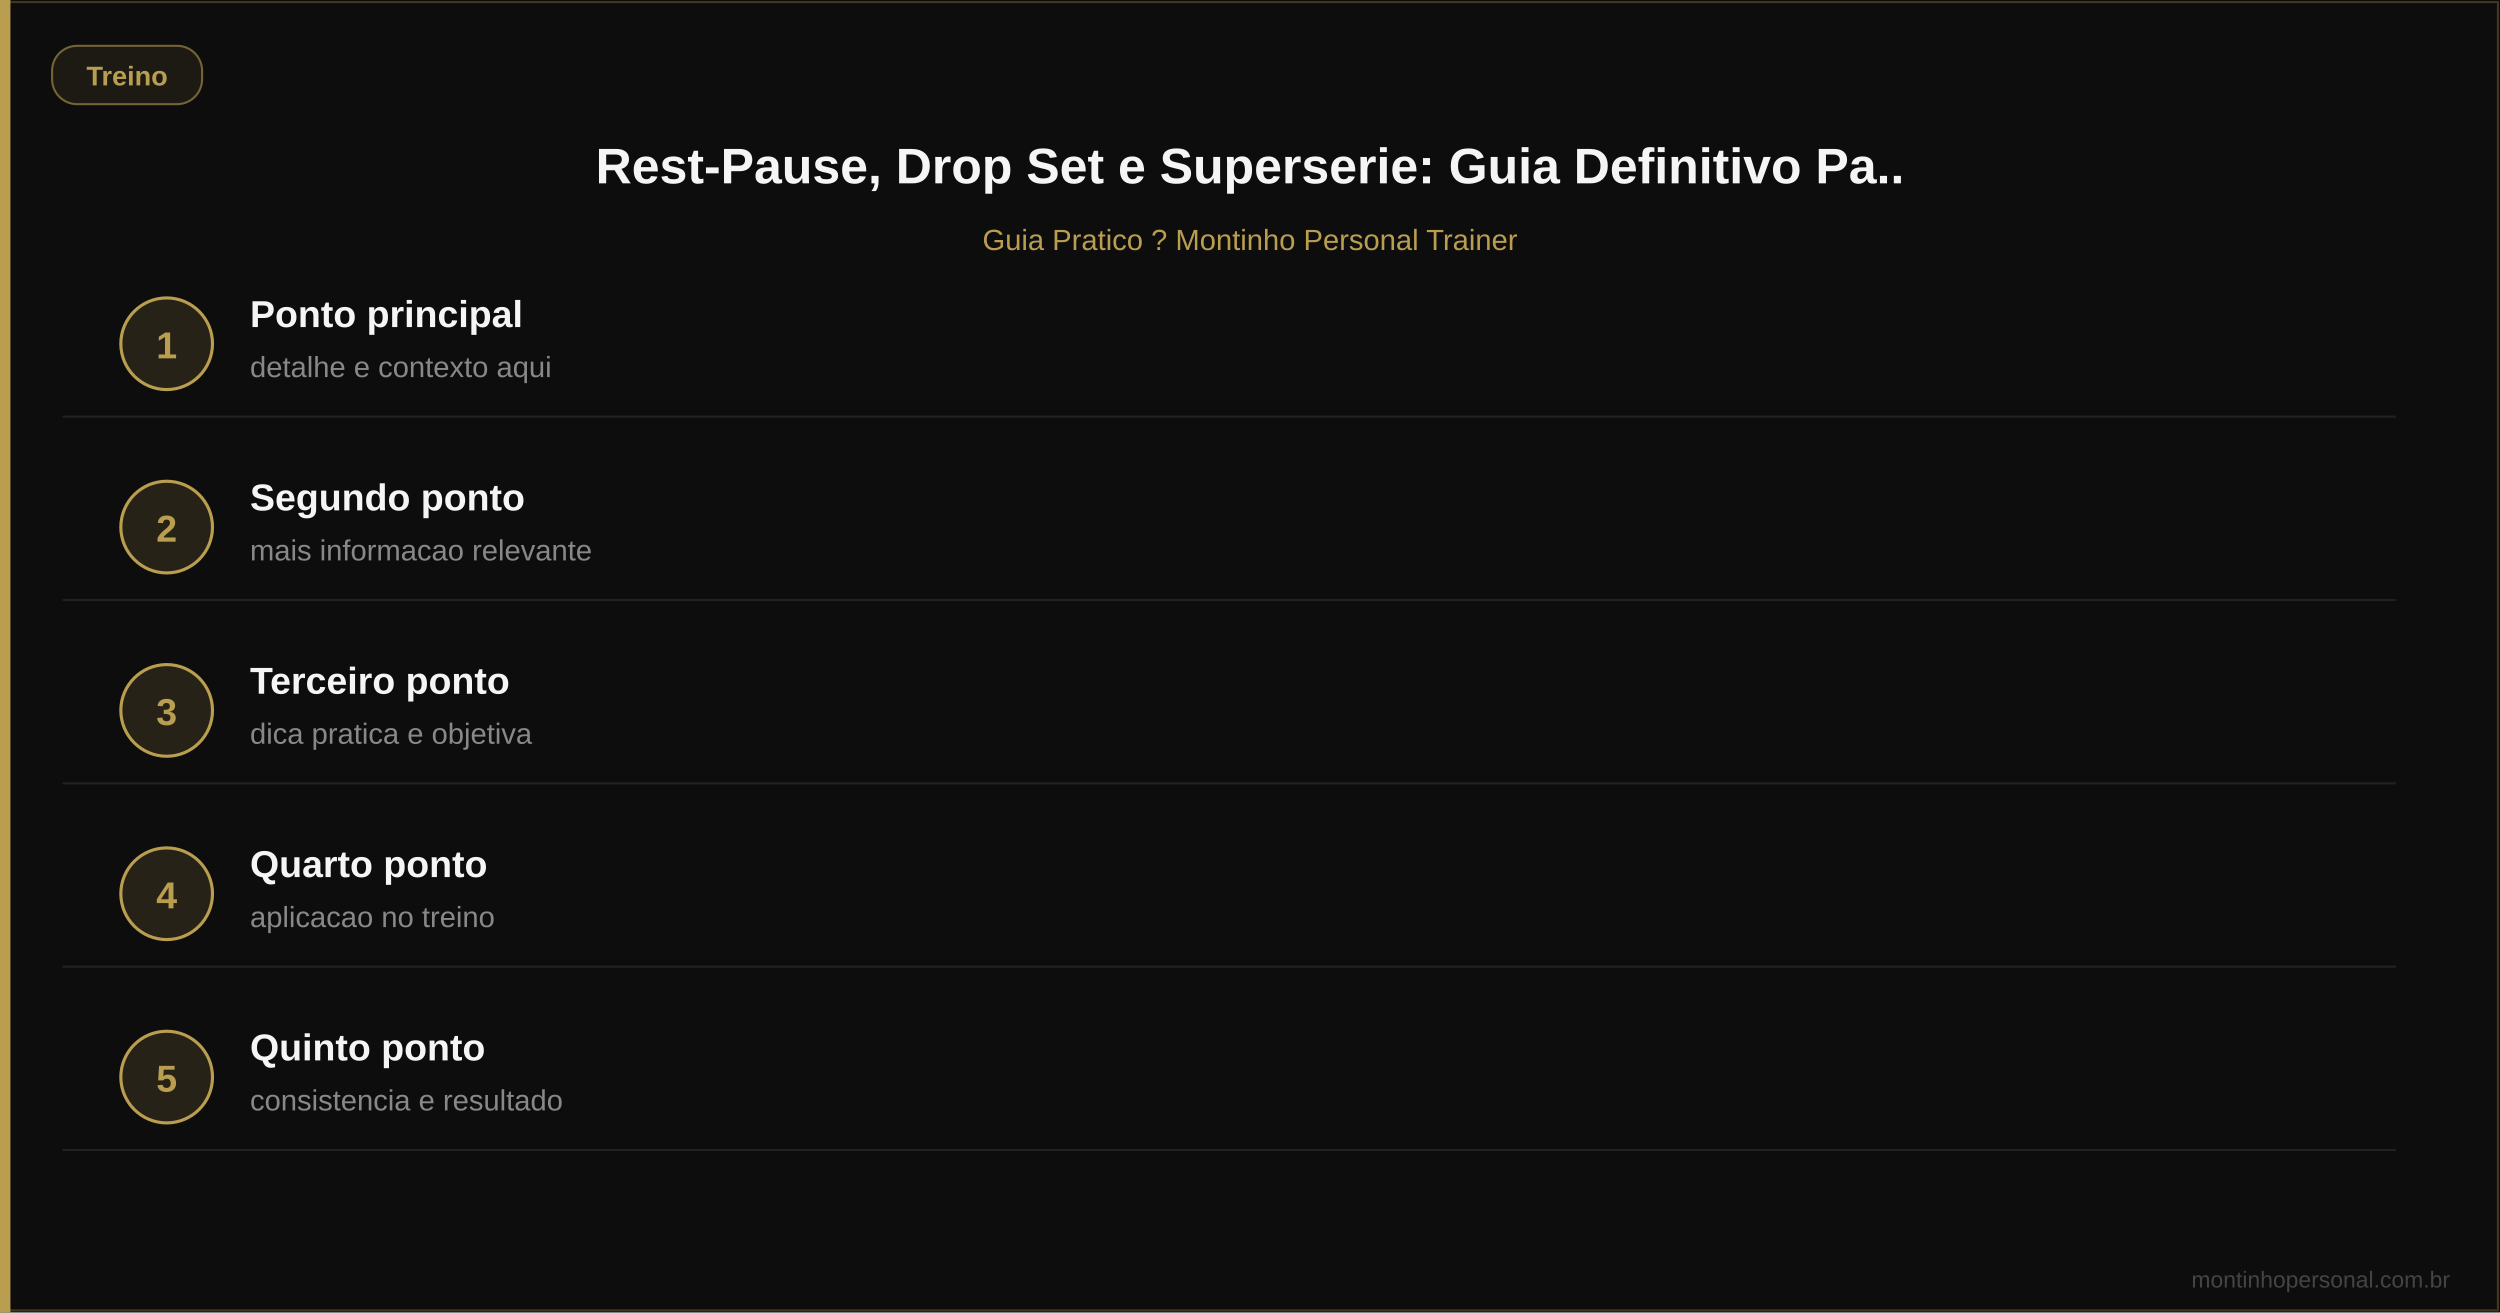
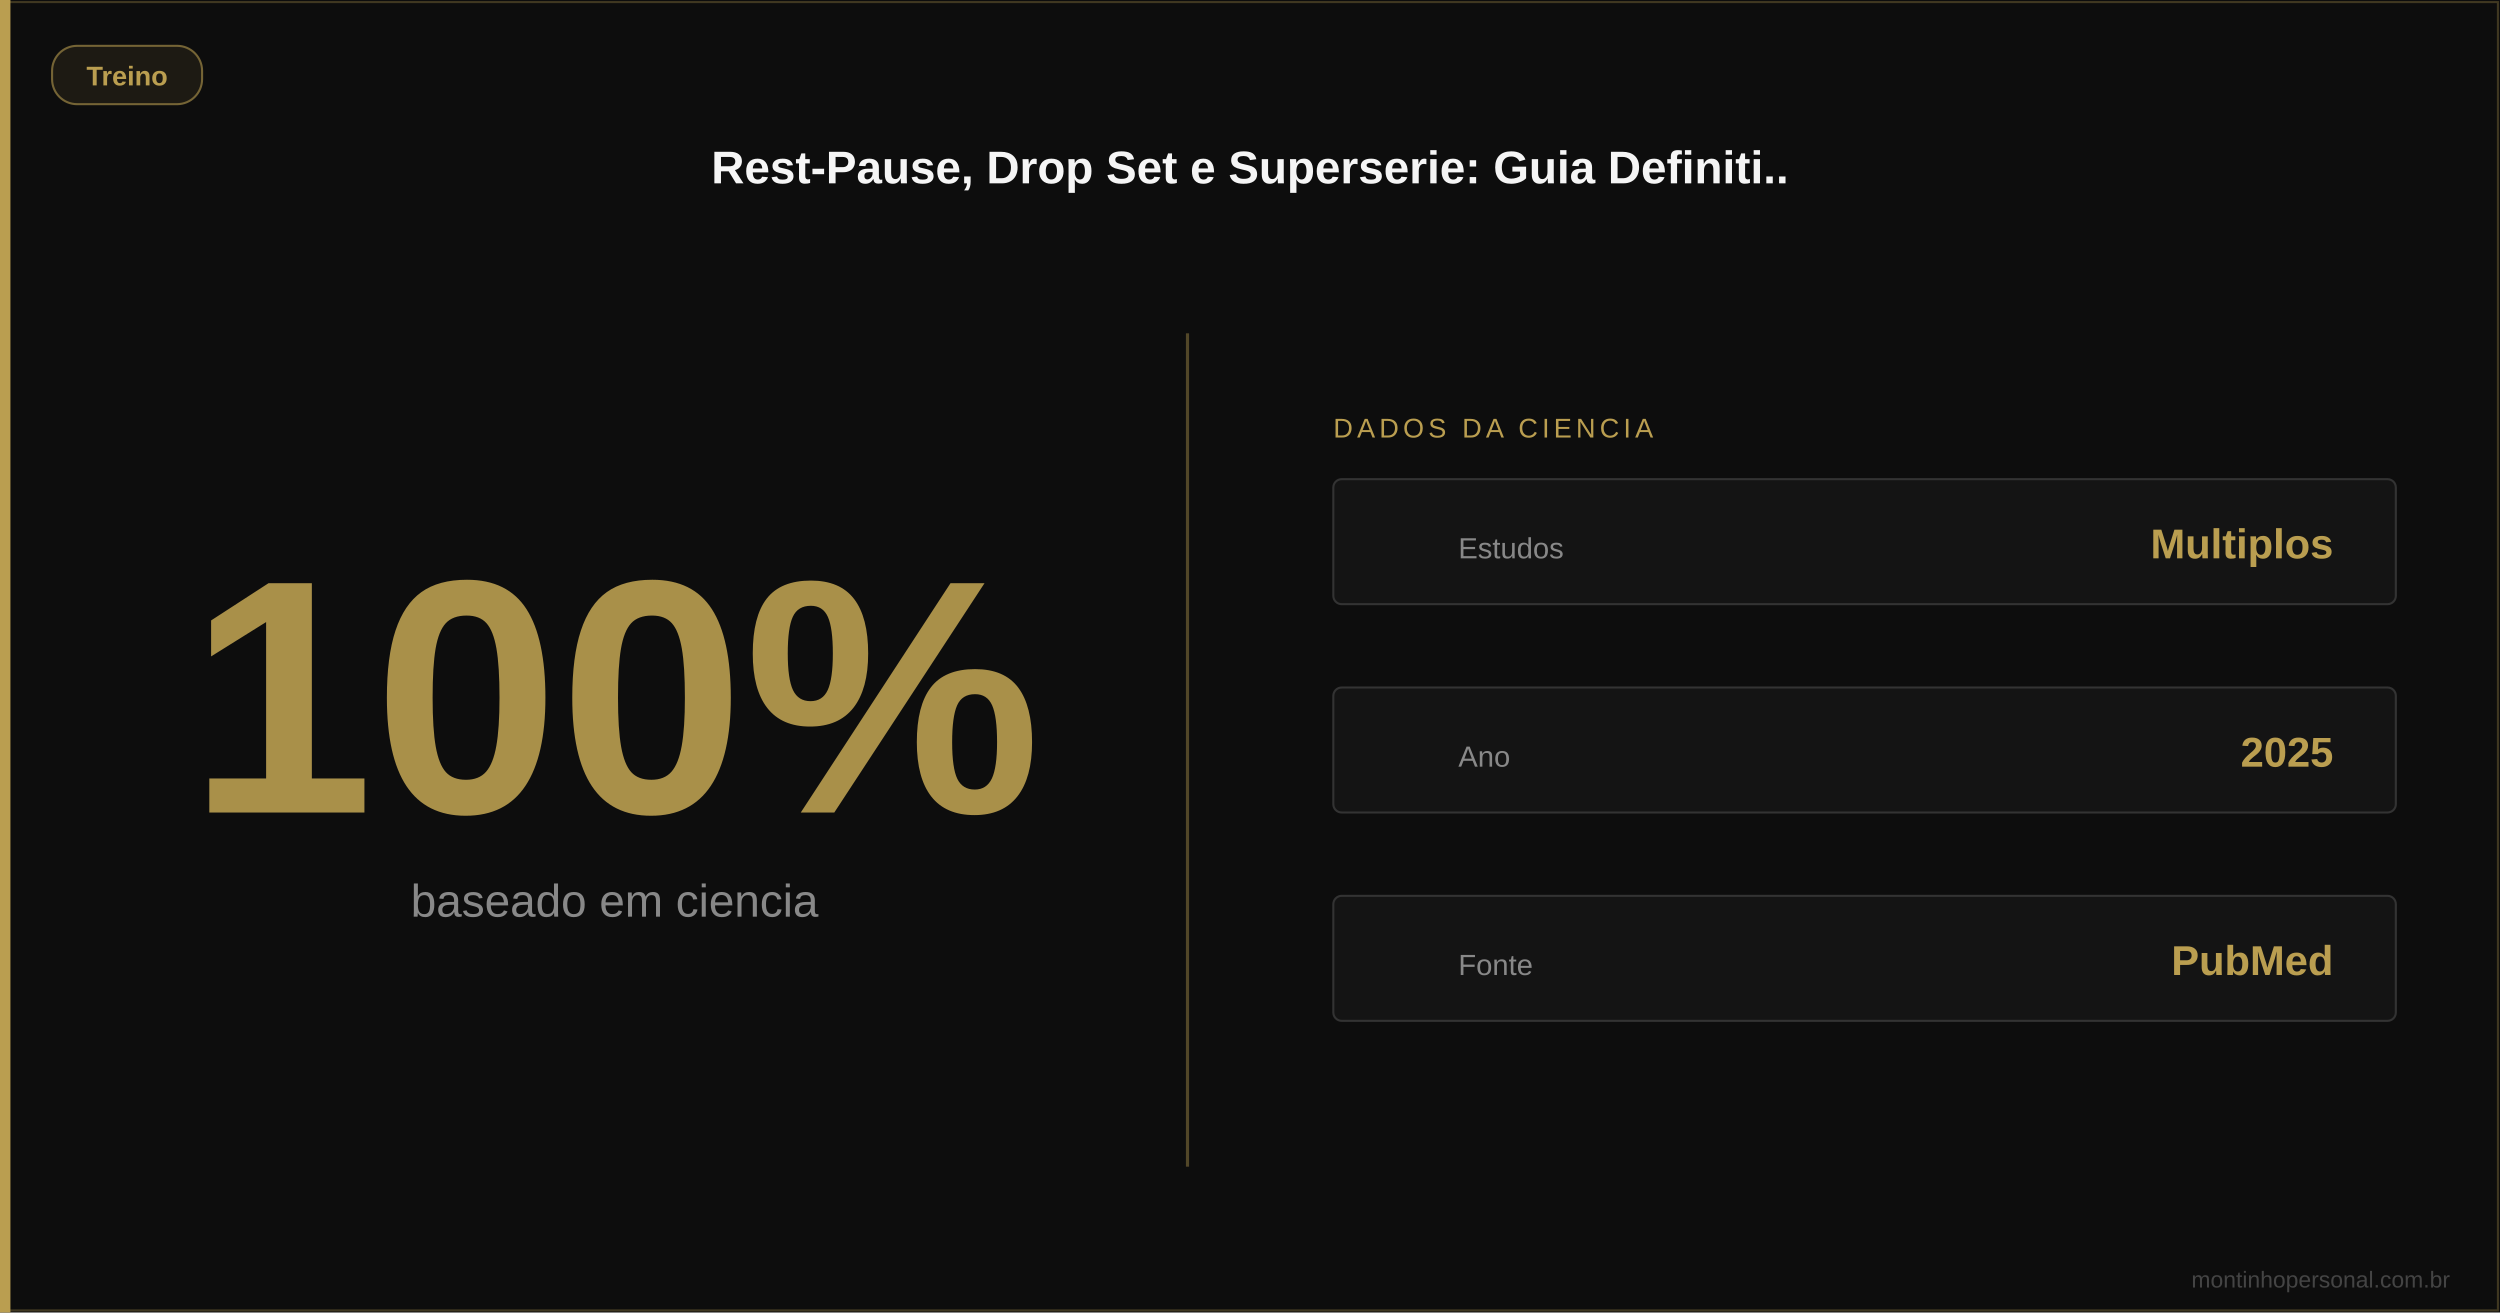
<svg xmlns="http://www.w3.org/2000/svg" viewBox="0 0 1200 630" width="1200" height="630" role="img" aria-label="Rest-Pause, Drop Set e Superserie: Guia Definitivo Para Usar Cada Te..">
  <rect width="1200" height="630" fill="#0d0d0d" />
  <rect x="0" y="0" width="5" height="630" fill="#BA9E50" />
  <rect x="1" y="1" width="1198" height="628" fill="none" stroke="#BA9E50" stroke-width="1" opacity="0.3" />
  <rect x="25" y="22" width="72" height="28" rx="12" fill="#BA9E50" fill-opacity="0.15" stroke="#BA9E50" stroke-width="1" opacity="0.6" />
  <text x="61" y="41" font-family="Arial,sans-serif" font-size="13" fill="#BA9E50" text-anchor="middle" font-weight="600">Treino</text>
-   <text x="600" y="88" font-family="Arial,sans-serif" font-size="24" fill="#F5F5F5" text-anchor="middle" font-weight="bold">Rest-Pause, Drop Set e Superserie: Guia Definitivo Pa..</text>
-   <text x="600" y="120" font-family="Arial,sans-serif" font-size="14" fill="#BA9E50" text-anchor="middle">Guia Pratico ? Montinho Personal Trainer</text>
-   <circle cx="80" cy="165" r="22" fill="#BA9E50" fill-opacity="0.15" stroke="#BA9E50" stroke-width="1.5" />
-   <text x="80" y="172" font-family="Arial,sans-serif" font-size="18" fill="#BA9E50" text-anchor="middle" font-weight="bold">1</text>
-   <text x="120" y="157" font-family="Arial,sans-serif" font-size="18" fill="#F5F5F5" font-weight="bold">Ponto principal</text>
-   <text x="120" y="181" font-family="Arial,sans-serif" font-size="14" fill="#888888">detalhe e contexto aqui</text>
-   <line x1="30" y1="200" x2="1150" y2="200" stroke="#222" stroke-width="1" />
-   <circle cx="80" cy="253" r="22" fill="#BA9E50" fill-opacity="0.15" stroke="#BA9E50" stroke-width="1.5" />
-   <text x="80" y="260" font-family="Arial,sans-serif" font-size="18" fill="#BA9E50" text-anchor="middle" font-weight="bold">2</text>
-   <text x="120" y="245" font-family="Arial,sans-serif" font-size="18" fill="#F5F5F5" font-weight="bold">Segundo ponto</text>
-   <text x="120" y="269" font-family="Arial,sans-serif" font-size="14" fill="#888888">mais informacao relevante</text>
-   <line x1="30" y1="288" x2="1150" y2="288" stroke="#222" stroke-width="1" />
-   <circle cx="80" cy="341" r="22" fill="#BA9E50" fill-opacity="0.15" stroke="#BA9E50" stroke-width="1.5" />
-   <text x="80" y="348" font-family="Arial,sans-serif" font-size="18" fill="#BA9E50" text-anchor="middle" font-weight="bold">3</text>
-   <text x="120" y="333" font-family="Arial,sans-serif" font-size="18" fill="#F5F5F5" font-weight="bold">Terceiro ponto</text>
-   <text x="120" y="357" font-family="Arial,sans-serif" font-size="14" fill="#888888">dica pratica e objetiva</text>
-   <line x1="30" y1="376" x2="1150" y2="376" stroke="#222" stroke-width="1" />
-   <circle cx="80" cy="429" r="22" fill="#BA9E50" fill-opacity="0.15" stroke="#BA9E50" stroke-width="1.5" />
-   <text x="80" y="436" font-family="Arial,sans-serif" font-size="18" fill="#BA9E50" text-anchor="middle" font-weight="bold">4</text>
-   <text x="120" y="421" font-family="Arial,sans-serif" font-size="18" fill="#F5F5F5" font-weight="bold">Quarto ponto</text>
-   <text x="120" y="445" font-family="Arial,sans-serif" font-size="14" fill="#888888">aplicacao no treino</text>
-   <line x1="30" y1="464" x2="1150" y2="464" stroke="#222" stroke-width="1" />
-   <circle cx="80" cy="517" r="22" fill="#BA9E50" fill-opacity="0.15" stroke="#BA9E50" stroke-width="1.5" />
-   <text x="80" y="524" font-family="Arial,sans-serif" font-size="18" fill="#BA9E50" text-anchor="middle" font-weight="bold">5</text>
-   <text x="120" y="509" font-family="Arial,sans-serif" font-size="18" fill="#F5F5F5" font-weight="bold">Quinto ponto</text>
-   <text x="120" y="533" font-family="Arial,sans-serif" font-size="14" fill="#888888">consistencia e resultado</text>
-   <line x1="30" y1="552" x2="1150" y2="552" stroke="#222" stroke-width="1" />
+   <text x="600" y="88" font-family="Arial,sans-serif" font-size="22" fill="#F5F5F5" text-anchor="middle" font-weight="bold">Rest-Pause, Drop Set e Superserie: Guia Definiti..</text>
+   <text x="295" y="390" font-family="Arial,sans-serif" font-size="160" fill="#BA9E50" text-anchor="middle" font-weight="bold" opacity="0.9">100%</text>
+   <text x="295" y="440" font-family="Arial,sans-serif" font-size="22" fill="#888888" text-anchor="middle">baseado em ciencia</text>
+   <line x1="570" y1="160" x2="570" y2="560" stroke="#BA9E50" stroke-width="1.5" opacity="0.4" />
+   <text x="640" y="210" font-family="Arial,sans-serif" font-size="13" fill="#BA9E50" letter-spacing="2">DADOS DA CIENCIA</text>
+   <rect x="640" y="230" width="510" height="60" rx="4" fill="#141414" stroke="#333" stroke-width="1" />
+   <text x="700" y="268" font-family="Arial,sans-serif" font-size="14" fill="#888888">Estudos</text>
+   <text x="1120" y="268" font-family="Arial,sans-serif" font-size="20" fill="#BA9E50" text-anchor="end" font-weight="bold">Multiplos</text>
+   <rect x="640" y="330" width="510" height="60" rx="4" fill="#141414" stroke="#333" stroke-width="1" />
+   <text x="700" y="368" font-family="Arial,sans-serif" font-size="14" fill="#888888">Ano</text>
+   <text x="1120" y="368" font-family="Arial,sans-serif" font-size="20" fill="#BA9E50" text-anchor="end" font-weight="bold">2025</text>
+   <rect x="640" y="430" width="510" height="60" rx="4" fill="#141414" stroke="#333" stroke-width="1" />
+   <text x="700" y="468" font-family="Arial,sans-serif" font-size="14" fill="#888888">Fonte</text>
+   <text x="1120" y="468" font-family="Arial,sans-serif" font-size="20" fill="#BA9E50" text-anchor="end" font-weight="bold">PubMed</text>
  <text x="1176" y="618" font-family="Arial,sans-serif" font-size="11" fill="#444" text-anchor="end">montinhopersonal.com.br</text>
</svg>
